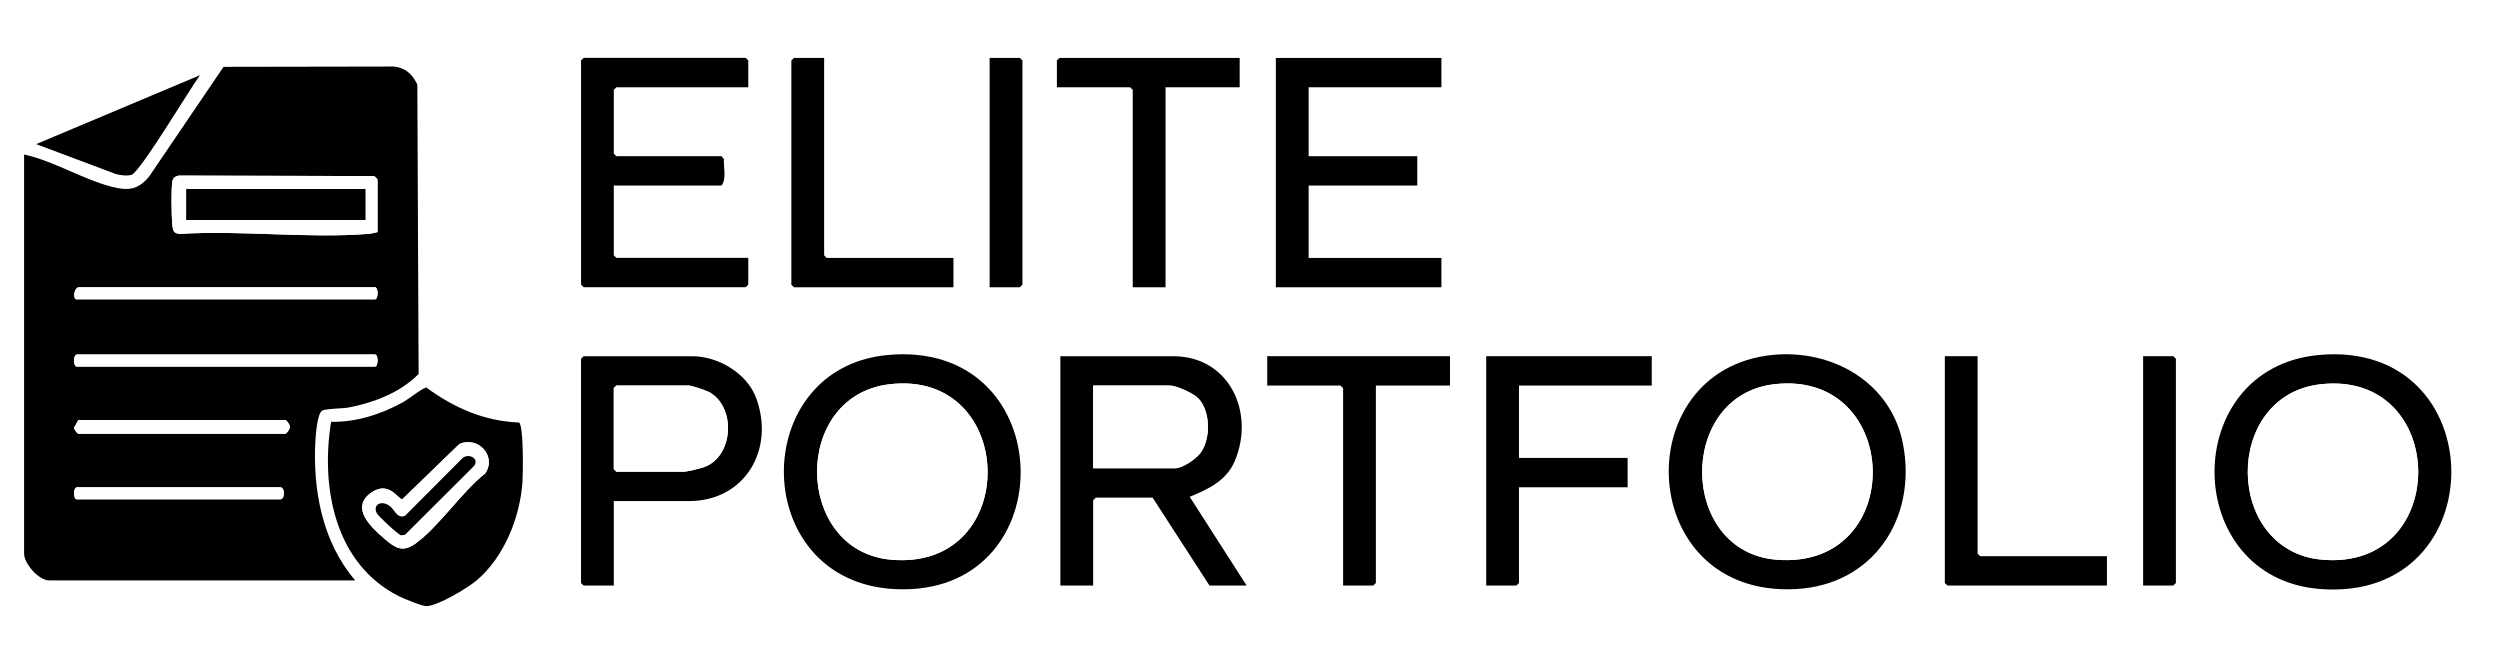
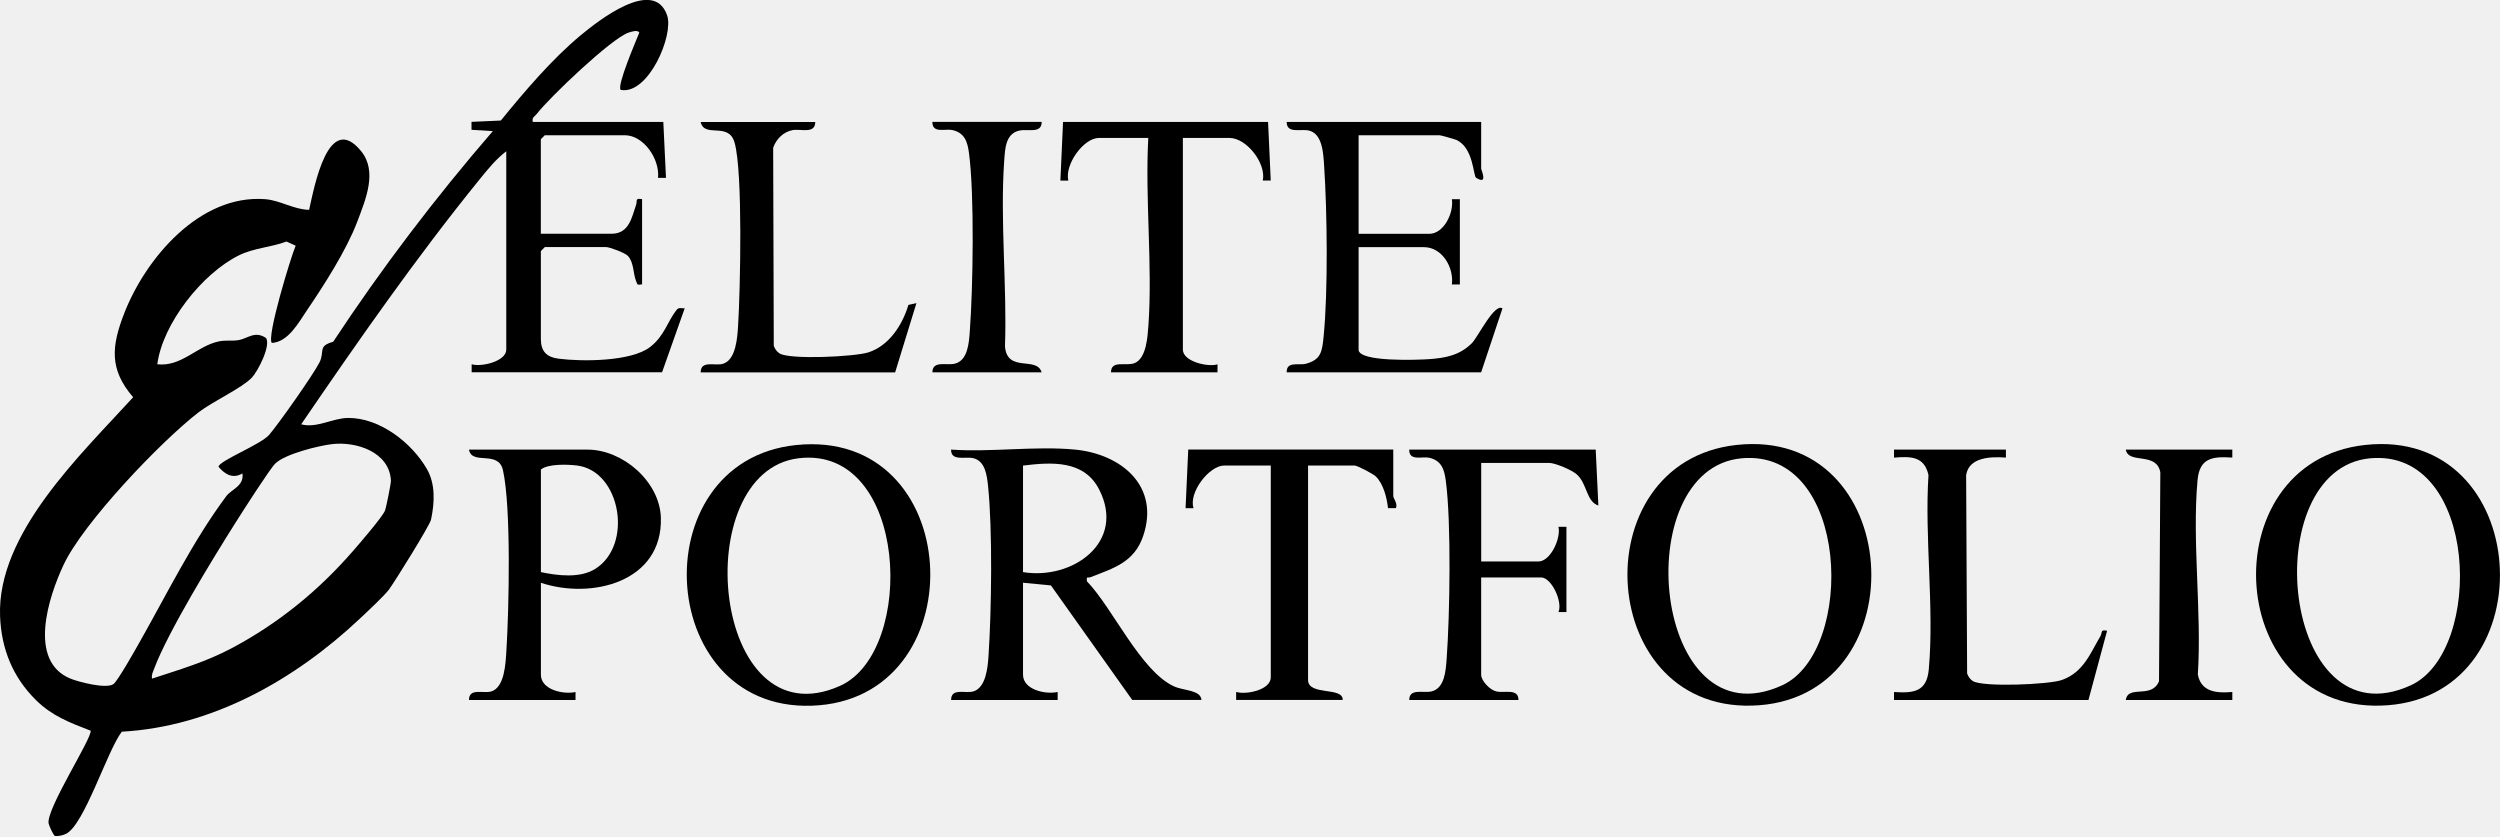
- <svg xmlns="http://www.w3.org/2000/svg" viewBox="19.5 442.501 1086.75 283.5" data-name="Layer 1" id="Layer_1" style="max-height: 500px" width="1086.75" height="283.5">
-   <defs>
-     <style>
-       .cls-1 {
-         fill: #fff;
-       }
-     </style>
-   </defs>
-   <path d="M1125,0v1125H0V0h1125ZM344.77,480.43v-11.62l-1.12-1.12h-70.45l-1.12,1.12v97.44l1.12,1.12h70.45l1.12-1.12v-11.62h-57.34l-1.12-1.12v-30.35h46.84c2.25-2.85.8-7.91,1.01-11.5l-1.01-1.24h-45.72l-1.12-1.12v-27.73l1.12-1.12h57.34ZM377.75,467.69h-13.12l-1.12,1.12v97.44l1.12,1.12h69.33v-12.74h-55.09l-1.12-1.12v-85.82ZM449.7,567.37h13.12l1.12-1.12v-97.44l-1.12-1.12h-13.12v99.68ZM558.38,467.69h-78.32l-1.12,1.12v11.62h31.85l1.12,1.12v85.82h14.24v-86.94h32.23v-12.74ZM646.07,467.69h-71.95v99.68h71.95v-12.74h-57.71v-31.48h47.22v-12.74h-47.22v-29.98h57.71v-12.74ZM173.88,694.79c-14.32-16.65-18.56-39.56-17.27-61.12.16-2.59.83-11.67,3.01-12.72,1.83-.88,8.74-.8,11.42-1.32,11.05-2.12,22.45-6.52,30.41-14.56l-.56-125.8c-2.07-4.43-5.12-7.3-10.15-7.84l-74.08.13-32.42,47.78c-4.91,5.78-9.09,6.17-16.21,4.35-12.5-3.2-25.29-11.24-38.07-14.03v173.51c0,4.36,6.36,11.62,10.87,11.62h133.04ZM106.43,475.19l-71.2,29.96,34.61,12.99c2.03.55,4.82.94,6.83.35,3.7-1.09,25.65-37.84,29.76-43.3ZM405.33,596.83c-63.16,5.92-60.13,105.42,10.3,101.74,66.97-3.5,62.88-108.6-10.3-101.74ZM789.82,596.82c-63.39,6.51-59.42,105.39,10.31,101.75,33.75-1.76,52.85-30.82,46.59-63.15-5.18-26.74-30.78-41.29-56.89-38.6ZM1027.41,596.83c-60.85,5.7-59.99,96.93.54,101.7,76.74,6.04,75.8-108.85-.54-101.7ZM286.31,660.31h32.6c24.65,0,37.57-22.71,29.22-44.96-3.99-10.64-16.51-18-27.72-18h-47.22l-1.12,1.12v97.44l1.12,1.12h13.12v-36.73ZM561.38,697.04l-24.74-38.58c8.17-3.36,15.99-6.99,19.62-15.62,8.83-20.93-2.34-45.48-26.74-45.48h-49.09v99.68h14.24v-37.1l1.12-1.12h24.73l24.73,38.22h16.11ZM649.82,597.35h-79.45v12.74h31.85l1.12,1.12v85.82h13.12l1.12-1.12v-85.82h32.23v-12.74ZM737.51,597.35h-71.95v99.68h13.12l1.12-1.12v-41.6h47.22v-12.74h-47.22v-31.48h57.71v-12.74ZM879.16,597.35h-14.24v98.56l1.12,1.12h69.33v-12.74h-55.09l-1.12-1.12v-85.82ZM951.12,697.04h13.12l1.12-1.12v-97.44l-1.12-1.12h-13.12v99.68ZM163.43,625.87c-4.59,28.46,1.55,61.73,29.44,75.79,2.01,1.01,10.26,4.41,12.06,4.33,5.09-.24,17.68-7.76,21.78-11.22,11.97-10.11,18.92-27.56,19.92-43.04.23-3.62.51-24.17-1.49-25.56-14.98-.53-28.39-6.41-40.26-15.17-1.33-.13-7.98,5.11-9.99,6.23-9.47,5.29-20.53,8.88-31.46,8.64Z" class="cls-1" />
-   <path d="M173.88,694.79H40.85c-4.51,0-10.87-7.26-10.87-11.62v-173.51c12.78,2.79,25.57,10.82,38.07,14.03,7.12,1.82,11.3,1.43,16.21-4.35l32.42-47.78,74.08-.13c5.03.54,8.08,3.4,10.15,7.84l.56,125.8c-7.95,8.04-19.35,12.44-30.41,14.56-2.69.52-9.59.44-11.42,1.32-2.18,1.05-2.86,10.14-3.01,12.72-1.29,21.55,2.95,44.46,17.27,61.12ZM183.63,543.39v-22.86c0-.13-1.16-1.32-1.51-1.49l-84.89-.22c-1.48.39-2.49.85-2.79,2.46-.59,3.19-.39,15.2-.04,18.78.24,2.49.39,3.97,3.38,4.11,26.56-1.65,55.5,2.07,81.77,0,1.44-.11,2.71-.44,4.09-.79ZM53.59,567.37c-2.04.62-2.52,5.25-.75,5.25h129.66c1.53,0,1.53-5.25,0-5.25H53.59ZM52.84,596.6c-1.82.75-1.3,5.25,0,5.25h129.66c1.53,0,1.53-5.25,0-5.25H52.84ZM53.59,625.08l-1.91,3.33c-.05.78,1.54,2.66,1.91,2.66h89.94c.55,0,2.31-2.38,1.91-3.33.05-.78-1.54-2.66-1.91-2.66H53.59ZM52.84,654.31c-1.82.75-1.3,5.25,0,5.25h88.44c2.18,0,2.18-5.25,0-5.25H52.84Z" />
-   <path d="M163.43,625.87c10.92.23,21.99-3.36,31.46-8.64,2.01-1.12,8.65-6.36,9.99-6.23,11.87,8.76,25.28,14.64,40.26,15.17,2,1.39,1.72,21.94,1.49,25.56-1,15.48-7.94,32.93-19.92,43.04-4.1,3.46-16.68,10.98-21.78,11.22-1.8.08-10.05-3.31-12.06-4.33-27.89-14.06-34.03-47.33-29.44-75.79ZM187.09,677.09c3.96,3.38,7.25,5.7,12.65,1.96,10.03-6.95,20.61-22.86,30.69-30.76,5.12-7.52-3.16-16.42-11.27-12.76l-24.78,23.99c-1.65.29-5.67-8.24-13.39-2.94-9.78,6.71.36,15.63,6.09,20.52Z" />
-   <path d="M561.38,697.04h-16.11l-24.73-38.22h-24.73l-1.12,1.12v37.1h-14.24v-99.68h49.09c24.4,0,35.57,24.55,26.74,45.48-3.64,8.63-11.46,12.27-19.62,15.62l24.74,38.58ZM494.67,646.07h35.6c3.2,0,8.79-3.82,10.85-6.39,4.8-6.02,4.72-18.32-.7-24-2.13-2.23-9.54-5.59-12.4-5.59h-33.35v35.98Z" />
-   <path d="M1027.41,596.83c76.34-7.15,77.28,107.74.54,101.7-60.53-4.77-61.39-95.99-.54-101.7ZM1028.15,609.55c-42.52,4.89-41.79,72.3.55,76.23,56.64,5.26,55.53-82.68-.55-76.23Z" />
-   <path d="M789.82,596.82c26.12-2.68,51.71,11.86,56.89,38.6,6.27,32.32-12.84,61.38-46.59,63.15-69.73,3.64-73.7-95.23-10.31-101.75ZM790.56,609.55c-42.12,5.08-41.32,72.88,1.26,76.27,57.04,4.54,54.71-83.02-1.26-76.27Z" />
-   <path d="M405.33,596.83c73.19-6.86,77.27,98.25,10.3,101.74-70.44,3.68-73.47-95.83-10.3-101.74ZM406.06,609.55c-42.6,5.16-41.26,72.34.55,76.23,57.3,5.33,55.43-83.01-.55-76.23Z" />
-   <path d="M344.77,480.43h-57.34l-1.12,1.12v27.73l1.12,1.12h45.72l1.01,1.24c-.2,3.59,1.25,8.65-1.01,11.5h-46.84v30.35l1.12,1.12h57.34v11.62l-1.12,1.12h-70.45l-1.12-1.12v-97.44l1.12-1.12h70.45l1.12,1.12v11.62Z" />
-   <polygon points="646.07 467.69 646.07 480.43 588.36 480.43 588.36 510.41 635.58 510.41 635.58 523.15 588.36 523.15 588.36 554.63 646.07 554.63 646.07 567.37 574.12 567.37 574.12 467.69 646.07 467.69" />
-   <path d="M286.31,660.31v36.73h-13.12l-1.12-1.12v-97.44l1.12-1.12h47.22c11.22,0,23.73,7.36,27.72,18,8.35,22.25-4.58,44.96-29.22,44.96h-32.6ZM287.43,610.09l-1.12,1.12v35.23l1.12,1.12h29.23c1.36,0,6.98-1.35,8.6-1.9,13.41-4.49,14.33-26.73,2.2-32.88-1.32-.67-7.43-2.7-8.54-2.7h-31.48Z" />
-   <polygon points="737.51 597.35 737.51 610.09 679.8 610.09 679.8 641.57 727.02 641.57 727.02 654.31 679.8 654.31 679.8 695.91 678.67 697.04 665.56 697.04 665.56 597.35 737.51 597.35" />
-   <polygon points="558.38 467.69 558.38 480.43 526.15 480.43 526.15 567.37 511.91 567.37 511.91 481.55 510.78 480.43 478.93 480.43 478.93 468.81 480.05 467.69 558.38 467.69" />
-   <polygon points="649.82 597.35 649.82 610.09 617.59 610.09 617.59 695.91 616.46 697.04 603.35 697.04 603.35 611.22 602.22 610.09 570.37 610.09 570.37 597.35 649.82 597.35" />
-   <polygon points="879.16 597.35 879.16 683.17 880.29 684.29 935.38 684.29 935.38 697.04 866.05 697.04 864.92 695.91 864.92 597.35 879.16 597.35" />
-   <polygon points="377.75 467.69 377.75 553.51 378.87 554.63 433.96 554.63 433.96 567.37 364.63 567.37 363.51 566.25 363.51 468.81 364.63 467.69 377.75 467.69" />
-   <polygon points="449.7 567.37 449.7 467.69 462.82 467.69 463.94 468.81 463.94 566.25 462.82 567.37 449.7 567.37" />
-   <polygon points="951.12 697.04 951.12 597.35 964.23 597.35 965.36 598.48 965.36 695.91 964.23 697.04 951.12 697.04" />
-   <path d="M106.43,475.19c-4.11,5.47-26.06,42.22-29.76,43.3-2.01.59-4.8.2-6.83-.35l-34.61-12.99,71.2-29.96Z" />
-   <path d="M183.63,543.39c-1.37.35-2.64.67-4.09.79-26.27,2.07-55.21-1.65-81.77,0-2.99-.15-3.14-1.62-3.38-4.11-.35-3.58-.55-15.59.04-18.78.3-1.6,1.31-2.06,2.79-2.46l84.89.22c.35.17,1.51,1.36,1.51,1.49v22.86ZM178.38,524.65h-77.95v13.49h77.95v-13.49Z" class="cls-1" />
-   <path d="M52.84,596.6h129.66c1.53,0,1.53,5.25,0,5.25H52.84c-1.3,0-1.82-4.5,0-5.25Z" class="cls-1" />
-   <path d="M53.59,567.37h128.91c1.53,0,1.53,5.25,0,5.25H52.84c-1.77,0-1.29-4.63.75-5.25Z" class="cls-1" />
-   <path d="M53.59,625.08h89.94c.37,0,1.96,1.88,1.91,2.66.4.96-1.36,3.33-1.91,3.33H53.59c-.37,0-1.96-1.88-1.91-2.66l1.91-3.33Z" class="cls-1" />
-   <path d="M52.84,654.31h88.44c2.18,0,2.18,5.25,0,5.25H52.84c-1.3,0-1.82-4.5,0-5.25Z" class="cls-1" />
-   <path d="M187.09,677.09c-5.73-4.9-15.87-13.81-6.09-20.52,7.72-5.3,11.74,3.23,13.39,2.94l24.78-23.99c8.1-3.66,16.39,5.24,11.27,12.76-10.09,7.9-20.66,23.82-30.69,30.76-5.4,3.74-8.69,1.42-12.65-1.96ZM189.36,662.82c-3.67-3.14-7.97-1.25-6.11,2.72.56,1.2,9.38,9.48,10.67,9.66l1.67-.26,30.05-29.97c2.24-3.26-2.33-5.47-4.96-3.44l-25.09,25.17c-3.28,1.48-4.66-2.54-6.23-3.88Z" class="cls-1" />
-   <path d="M494.67,646.07v-35.98h33.35c2.86,0,10.27,3.36,12.4,5.59,5.41,5.67,5.5,17.98.7,24-2.05,2.57-7.64,6.39-10.85,6.39h-35.6Z" class="cls-1" />
-   <path d="M1028.15,609.55c56.08-6.45,57.2,81.49.55,76.23-42.35-3.93-43.08-71.34-.55-76.23Z" class="cls-1" />
-   <path d="M790.56,609.55c55.97-6.75,58.31,80.81,1.26,76.27-42.58-3.39-43.38-71.19-1.26-76.27Z" class="cls-1" />
-   <path d="M406.06,609.55c55.98-6.78,57.85,81.56.55,76.23-41.81-3.89-43.15-71.07-.55-76.23Z" class="cls-1" />
-   <path d="M287.43,610.09h31.48c1.12,0,7.22,2.03,8.54,2.7,12.14,6.15,11.22,28.39-2.2,32.88-1.62.54-7.23,1.9-8.6,1.9h-29.23l-1.12-1.12v-35.23l1.12-1.12Z" class="cls-1" />
-   <rect height="13.49" width="77.95" y="524.65" x="100.43" />
-   <path d="M189.36,662.82c1.57,1.34,2.95,5.36,6.23,3.88l25.09-25.17c2.63-2.02,7.19.19,4.96,3.44l-30.05,29.97-1.67.26c-1.29-.19-10.11-8.46-10.67-9.66-1.86-3.97,2.44-5.86,6.11-2.72Z" />
+ <svg xmlns="http://www.w3.org/2000/svg" id="Layer_1" data-name="Layer 1" viewBox="0 0 703.92 235.4">
+   <path d="M142.55,42.59c-2.87,2.17-5.24,5.12-7.49,7.89-17.92,22.1-34.21,45.5-50.26,68.99,4.32,1.2,8.89-1.76,13.2-1.79,8.92-.07,17.95,6.99,22.2,14.38,2.45,4.26,2.17,9.49,1.17,14.24-.34,1.61-10.17,17.4-11.83,19.67-1.23,1.69-6.41,6.53-8.25,8.25-18.23,17.16-41.54,30.4-66.99,31.8-4.07,5.25-10.57,26.29-15.71,28.75-.97.46-2,.68-3.08.63-.45-.09-1.76-3.05-1.84-3.61-.54-4.26,12.28-23.97,11.85-26.05-5.84-2.26-10.84-4.12-15.4-8.62C3.58,190.64.38,182.72.02,173.49c-.9-23.35,22.93-45.65,37.47-61.64-6.77-7.86-6.1-14.34-2.56-23.51,6.02-15.57,21.3-33.68,39.73-32.26,4.27.33,8.06,2.93,12.38,3,1.45-6.45,5.38-27.89,14.64-16.52,4.64,5.7,1.32,13.52-1.11,19.92-3.06,8.08-9.46,17.98-14.13,24.87-2.41,3.56-5.29,8.94-9.9,9.21-1.53-1.6,5.26-23.94,6.71-27.38l-2.58-1.17c-4.38,1.64-9.18,1.8-13.42,3.9-10.37,5.13-21.46,19.24-22.96,30.66,6.76.76,11.1-5.07,17.2-6.42,2.04-.45,3.82-.08,5.63-.37,2.6-.42,4.6-2.76,7.8-.6,1.38,2.2-2.32,9.38-4.01,11.15-2.87,3-10.93,6.64-14.99,9.76-10.74,8.29-32.48,31.12-38.03,42.97-4.16,8.88-10.2,27.08,1.98,32.03,2.36.96,10.13,2.96,12.08,1.52,1.21-.89,6.05-9.49,7.21-11.54,7.83-13.79,15.14-28.76,24.59-41.41,1.4-1.87,5.03-2.82,4.51-6.35-2.69,1.58-4.9.29-6.73-1.88.01-1.63,11.87-6.24,14.25-8.99,2.7-3.12,12.38-16.88,14.15-20.35,1.62-3.18-.59-4.62,3.88-5.86,13.74-20.83,28.7-40.48,44.95-59.31l-6-.37v-2.24s8.26-.37,8.26-.37c6.5-8.02,14.51-17.41,22.49-24.01,4.9-4.06,20.61-16.48,24.34-5.58,1.91,5.57-5.3,22.43-13.08,20.96-1.17-1.13,4.36-13.92,5.24-16.13-.46-.86-2.25-.26-3.01,0-4.82,1.58-22.39,18.36-25.86,22.89-.58.76-1.45.95-1.12,2.26h36.75l.75,15.75h-2.24c.54-5.18-3.96-12-9.38-12h-22.5l-1.12,1.12v26.62h19.88c5.02,0,5.73-4.68,6.93-8.11.43-1.22-.39-1.99,1.7-1.64v24c-1.5.18-1.24.16-1.69-.93-.85-2.07-.58-5.22-2.3-7.08-.81-.88-5.16-2.49-6.14-2.49h-17.25l-1.12,1.12v24.75c0,3.5,1.63,5.12,4.95,5.55,6.64.86,20.48.85,25.82-3.29,4.03-3.12,4.85-7.14,7.43-10.42.69-.87,1.41-.4,2.3-.47l-6.37,18h-53.62v-2.25c2.73.84,9.75-.81,9.75-4.13v-55.88ZM42.81,191.08c7.81-2.57,15.19-4.71,22.51-8.61,13.19-7.03,24.36-16.15,34.12-27.38,1.76-2.02,8.21-9.49,8.95-11.3.33-.81,1.72-7.67,1.68-8.48-.41-8.11-9.88-11.09-16.67-10.25-3.86.48-13.16,2.77-15.9,5.47-1.58,1.56-9.51,13.98-11.3,16.82-6.27,9.92-18.95,30.63-22.8,40.95-.35.94-.8,1.71-.59,2.78Z" />
+   <path d="M302.68,126.59c13.09,1.26,24.01,10.32,19.17,24.42-2.52,7.34-8.35,8.99-14.77,11.5-.77.3-1.28-.4-1.02,1.18,7.28,7.57,15.07,25.19,24.46,29.55,2.79,1.29,7.52.97,7.78,3.84h-19.5l-22.89-32.24-7.86-.76v25.88c0,4.26,6.32,5.64,9.75,4.88v2.25h-30c0-3.48,3.99-1.77,6.22-2.4,3.6-1.02,4.1-6.81,4.31-9.94.85-12.71,1.17-35.51-.13-47.94-.31-2.99-.81-7.04-4.19-7.81-2.28-.52-6.24.97-6.22-2.41,11.22.79,23.83-1.07,34.88,0ZM288.05,161.09c13.91,2.29,29.07-8.4,21.42-23.3-4.28-8.34-13.49-7.66-21.42-6.7v30Z" />
+   <path d="M488.88,125.29c47.33-5.23,51.59,69.79,6.53,73.28-46.11,3.57-50.52-68.41-6.53-73.28ZM490.39,129.04c-32.41,2.96-25.09,80.63,11.41,63.92,20.76-9.51,19.15-66.71-11.41-63.92Z" />
+   <path d="M665.88,125.29c47.33-5.23,51.59,69.79,6.53,73.28-46.11,3.57-50.52-68.41-6.53-73.28ZM667.39,129.04c-32.41,2.96-25.09,80.63,11.41,63.92,20.76-9.51,19.15-66.71-11.41-63.92Z" />
+   <path d="M224.15,125.31c47.37-4.9,50.95,69.53,6.52,73.27-46.21,3.88-50.74-68.69-6.52-73.27ZM224.87,129.03c-31.45,3.8-24.52,80.18,11.61,64.11,21.64-9.63,19.24-67.83-11.61-64.11Z" />
+   <path d="M152.3,164.09v25.88c0,4.26,6.32,5.64,9.75,4.88v2.25h-30c0-3.48,3.99-1.77,6.22-2.4,3.85-1.09,4.1-8.04,4.31-11.44.73-11.63,1.39-40.4-.97-50.89-1.3-5.75-8.74-1.24-9.56-5.77h33.38c9.94,0,20.35,9.02,20.65,19.17.53,18.08-19.44,23.09-33.77,18.33ZM152.3,161.09c4.72,1,10.97,1.77,15.25-.88,10.82-6.69,7.26-27.65-5.11-29.14-2.68-.32-8.13-.52-10.14,1.14v28.88Z" />
+   <path d="M417.05,34.34v13.12c0,.42,2.07,4.81-1.44,2.58-.79-.5-.71-8.42-5.51-10.63-.47-.22-4.43-1.32-4.68-1.32h-22.88v27.75h19.88c4.16,0,6.98-5.99,6.38-9.76h2.25v24.01h-2.25c.6-4.72-2.67-10.5-7.88-10.5h-18.38v28.88c0,3.52,16.79,2.88,19.9,2.65,4.69-.34,8.58-1.1,12-4.5,1.66-1.65,6.42-11.46,8.6-9.77l-6,17.99h-54.75c-.09-3.24,3.42-1.87,5.45-2.43,4.31-1.18,4.53-3.52,4.96-7.79,1.25-12.65,1-35.07.13-47.94-.23-3.39-.42-9.05-4.32-9.93-2.29-.52-6.24.97-6.22-2.41h54.75Z" />
+   <path d="M449.3,126.59l.75,15.75c-3.37-1.08-3.11-5.95-5.96-8.66-1.37-1.31-6.21-3.34-7.91-3.34h-19.12v27.75h16.12c3.42,0,6.39-6.6,5.63-9.76h2.25v24.01h-2.25c1.25-2.83-1.93-9.75-4.88-9.75h-16.88v27.38c0,1.73,2.46,4.32,4.28,4.72,2.3.51,6.24-.95,6.22,2.41h-30.75c-.02-3.37,3.93-1.89,6.22-2.41,3.78-.86,4.07-5.9,4.31-9.19.9-12.28,1.33-38.28-.23-50.09-.43-3.28-1.23-5.75-4.72-6.53-1.93-.43-5.65,1.06-5.59-2.29h52.5Z" />
+   <path d="M392.3,126.59v13.12c0,.54,1.32,2.14.75,3.37h-2.23c-.32-2.92-1.29-6.85-3.45-8.94-.78-.75-5.24-3.06-5.94-3.06h-13.12v60.38c0,4.53,9.9,1.82,9.75,5.62h-30v-2.25c2.83.85,9.75-.54,9.75-4.13v-59.62h-13.12c-4.19,0-10.07,7.57-8.63,12.01h-2.24s.75-16.51.75-16.51h57.75Z" />
+   <path d="M357.05,34.34l.75,16.5h-2.24c1.02-4.84-4.57-12-9.38-12h-13.12v59.62c0,3.32,7.02,4.97,9.75,4.13v2.25h-30c.06-3.62,4.3-1.57,6.74-2.64,3.21-1.41,3.57-7.29,3.8-10.45,1.21-17.11-.97-35.65-.03-52.91h-13.88c-4.37,0-9.72,7.53-8.63,12.01h-2.24s.75-16.51.75-16.51h57.75Z" />
+   <path d="M564.8,126.59v2.25c-4.13-.29-10.39-.21-11.2,4.93l.28,55.87c.32.87.83,1.63,1.62,2.13,2.78,1.75,21.32,1,25.04-.3,6.07-2.13,8.01-7.5,10.89-12.39.57-.97-.13-1.89,1.86-1.48l-5.25,19.5h-54.75v-2.25c5.64.38,9.22-.12,9.79-6.34,1.58-17.35-1.22-37.13-.08-54.74-1.18-5.36-5.06-5.28-9.71-4.92v-2.25h31.5Z" />
+   <path d="M229.55,34.34c0,3.45-4.06,1.89-6.34,2.29-2.57.45-4.68,2.5-5.51,4.99l.17,55.76c.32.87.83,1.63,1.62,2.13,2.86,1.81,21.16.95,25.04-.3,5.82-1.87,9.58-7.75,11.25-13.36l2.26-.5-6,19.5h-54.75c0-3.48,3.99-1.77,6.22-2.4,3.72-1.06,4.11-7.43,4.31-10.69.63-10.05,1.38-43.38-.99-51.62-1.72-5.97-8.45-1.12-9.55-5.79h32.25Z" />
+   <path d="M628.55,126.59v2.25c-5.64-.38-9.22.12-9.79,6.34-1.58,17.35,1.22,37.13.08,54.74.94,4.99,5.36,5.29,9.71,4.92v2.25h-30c.72-4.4,7.24-.18,9.36-5.27l.37-58.84c-1.11-5.89-8.97-2.17-9.73-6.39h30Z" />
+   <path d="M293.3,34.34c.02,3.36-3.92,1.91-6.22,2.41-3.96.86-4.07,5.06-4.32,8.43-1.21,16.87.82,35.33.21,52.35.6,7.54,8.92,2.66,10.32,7.3h-30.75c-.02-3.37,3.93-1.89,6.22-2.41,3.78-.86,4.07-5.9,4.31-9.19.9-12.28,1.33-38.28-.23-50.09-.43-3.28-1.23-5.75-4.72-6.53-1.93-.43-5.65,1.06-5.59-2.29h30.75Z" />
</svg>
